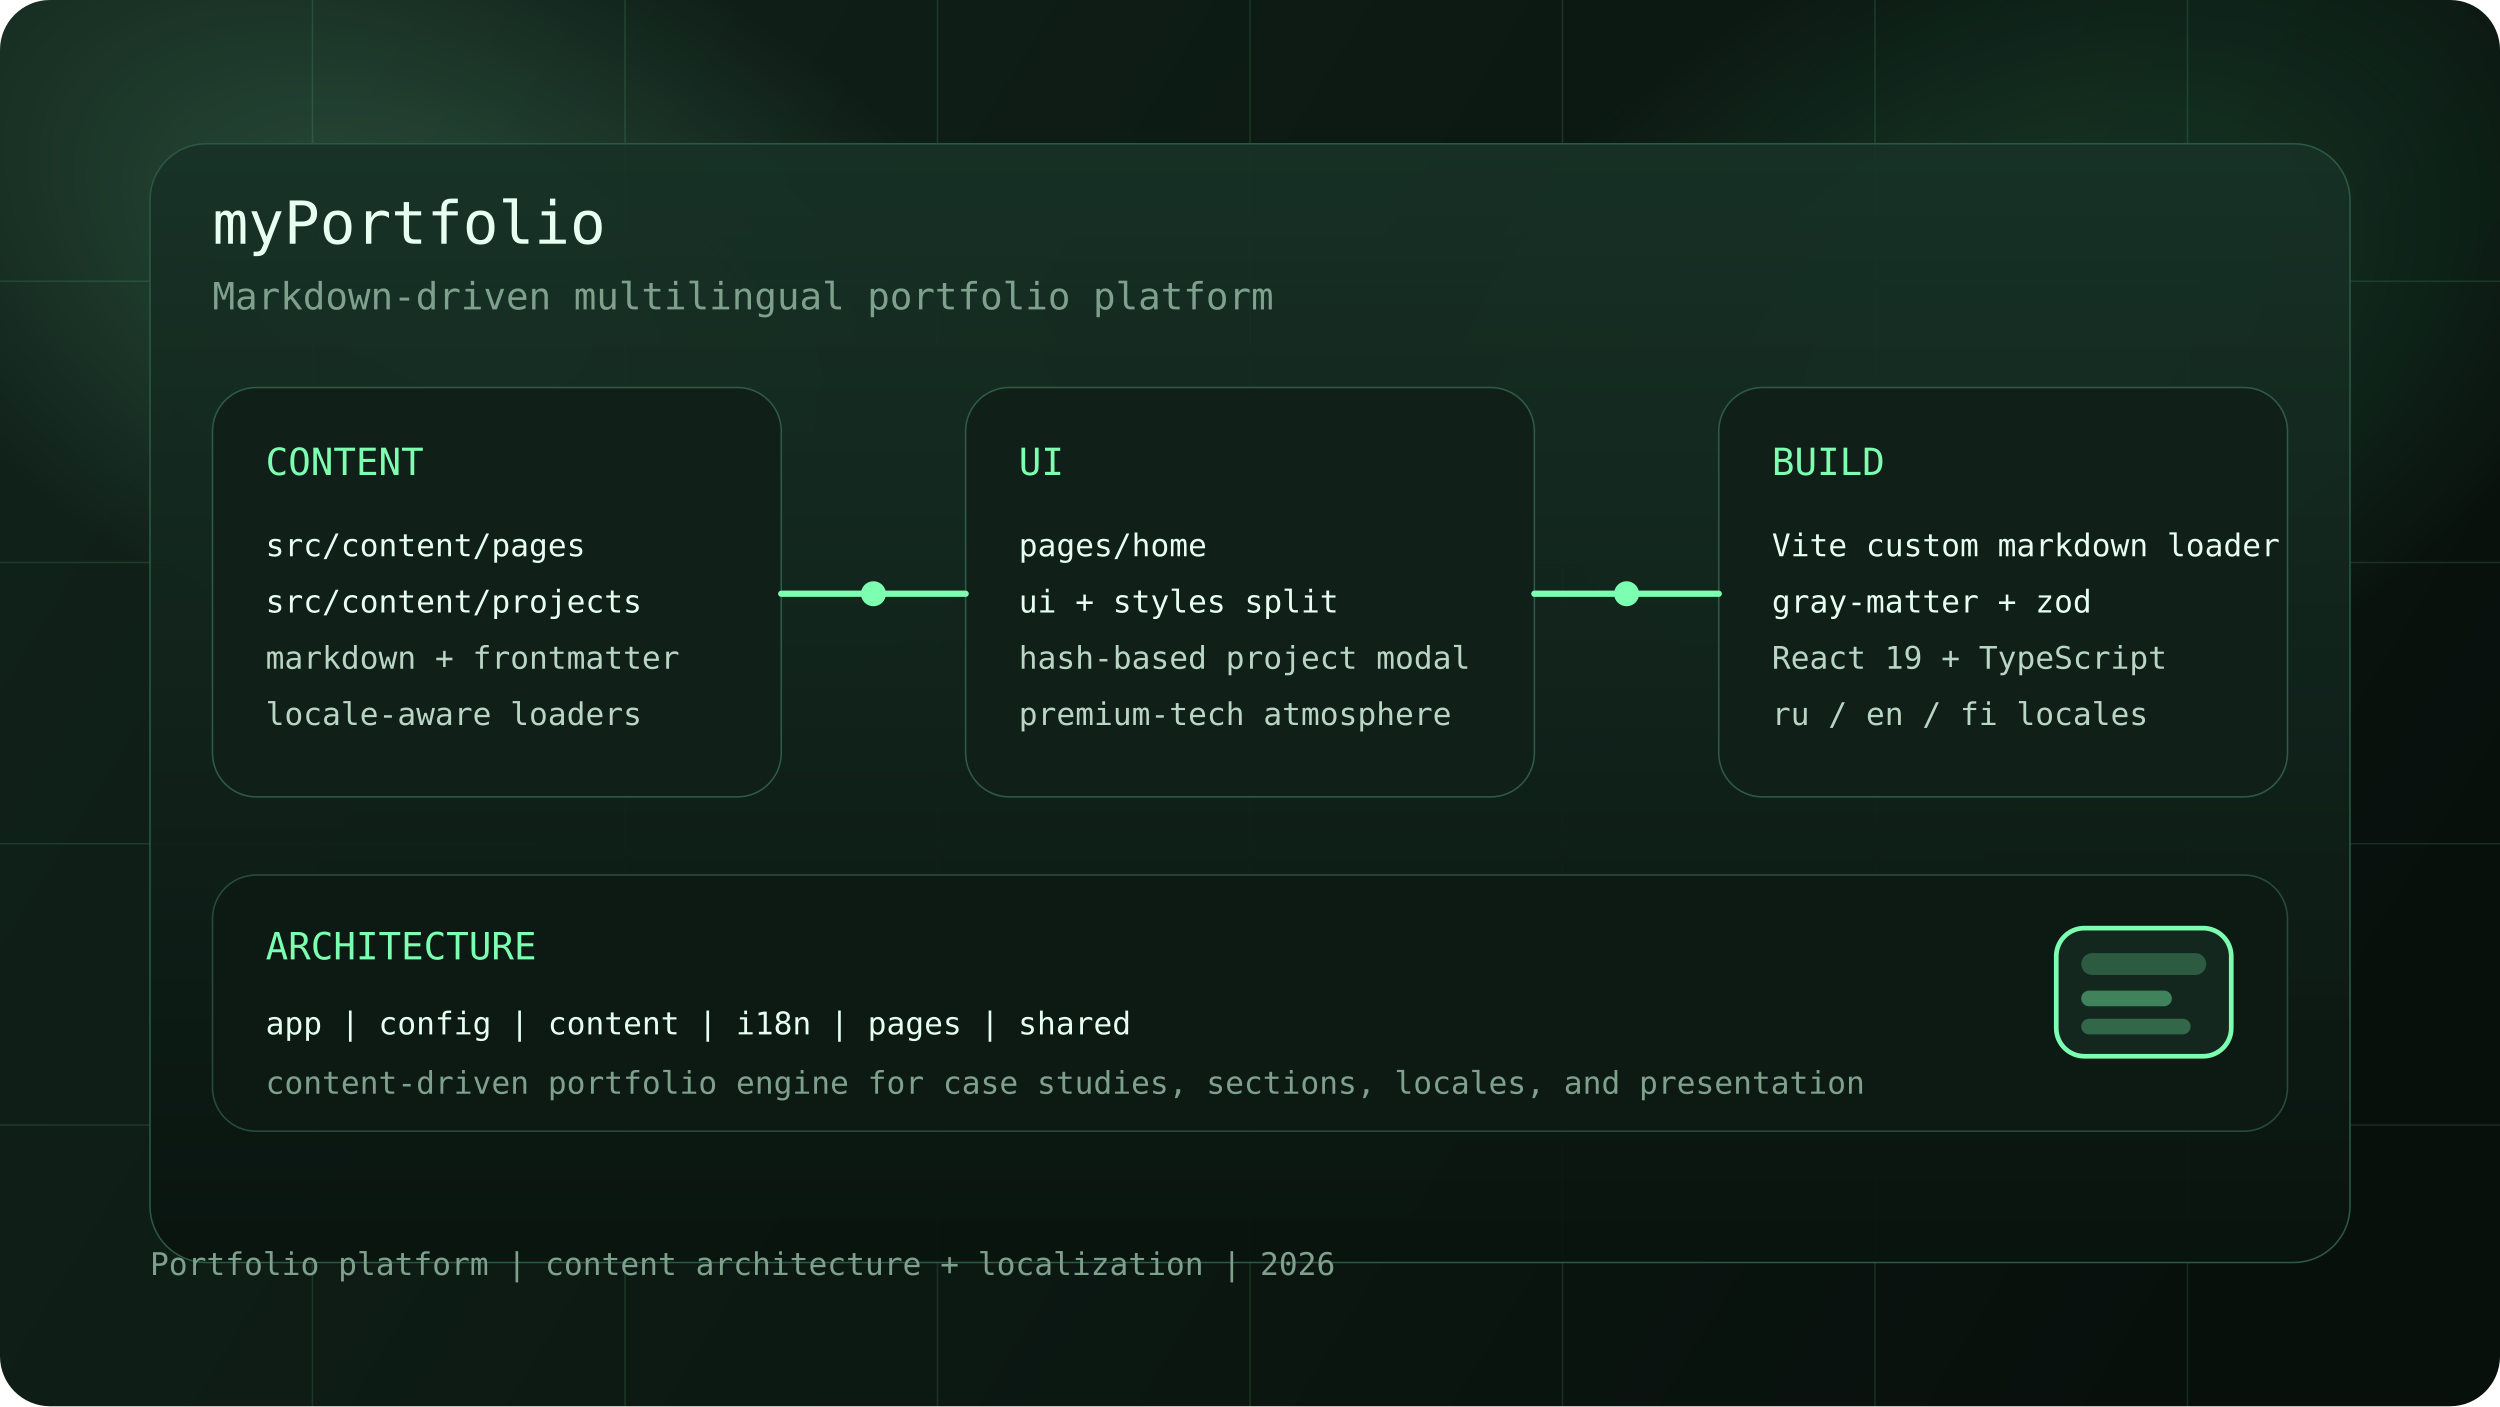
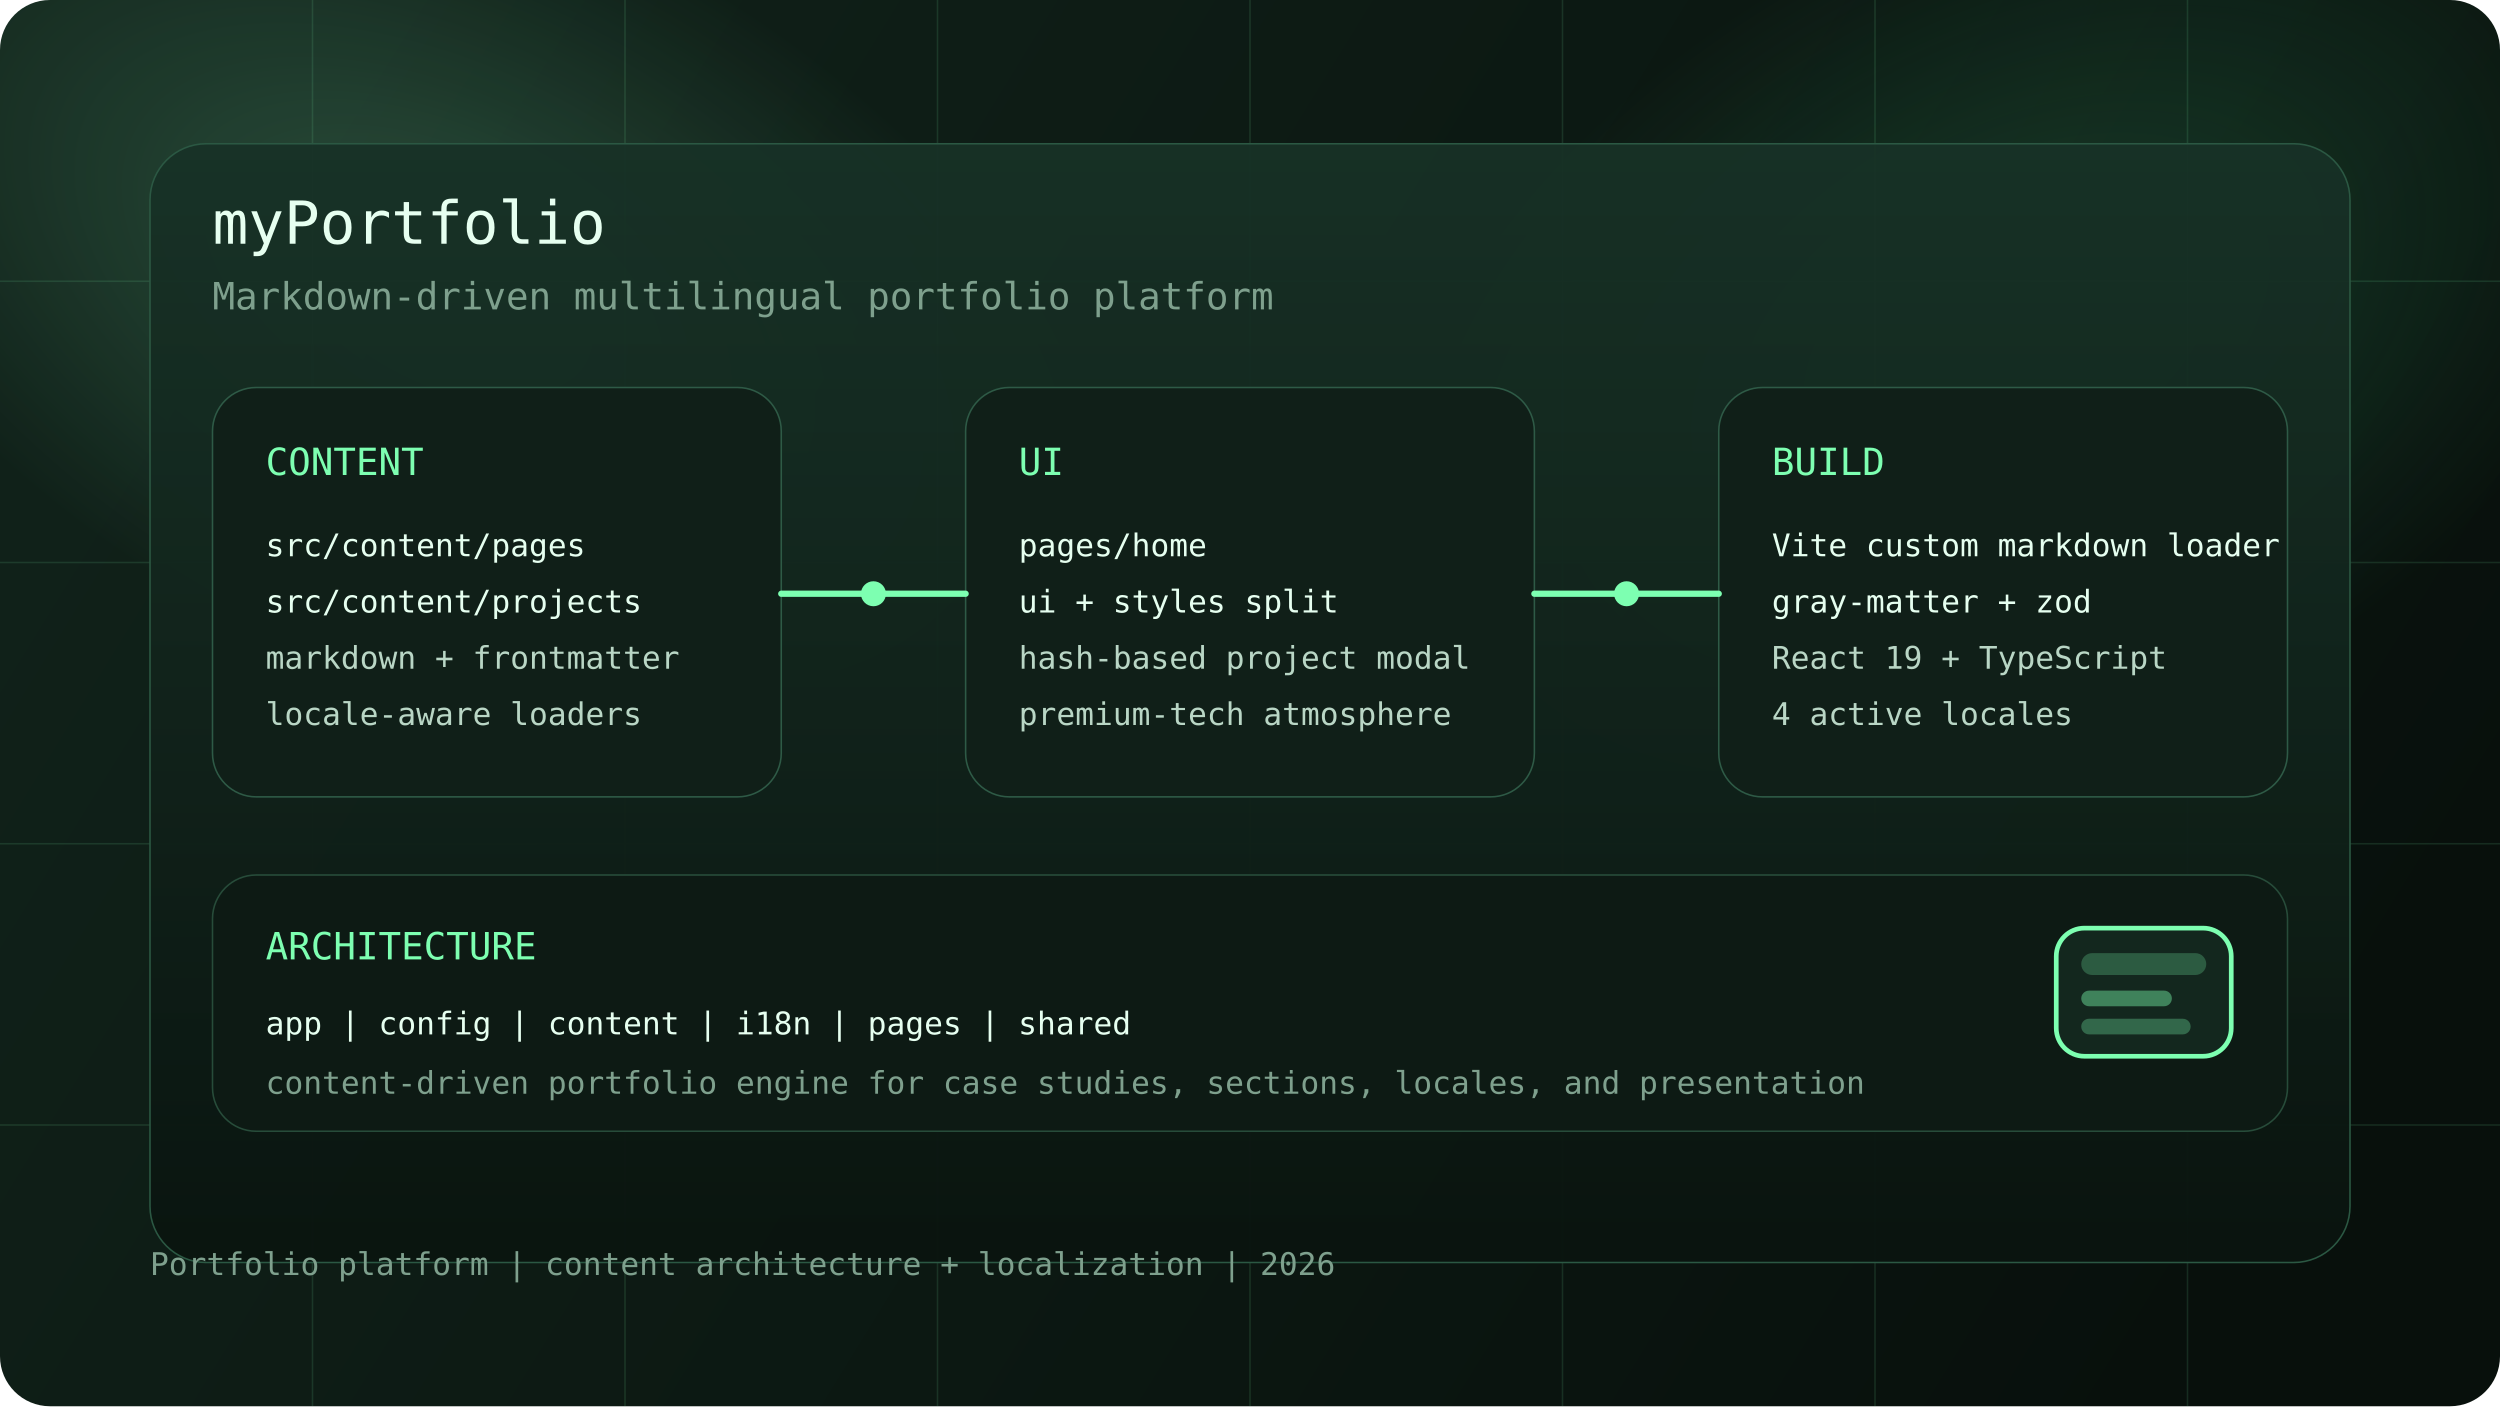
<svg xmlns="http://www.w3.org/2000/svg" width="1600" height="900" viewBox="0 0 1600 900" fill="none">
  <defs>
    <linearGradient id="bg" x1="180" y1="70" x2="1422" y2="836" gradientUnits="userSpaceOnUse">
      <stop stop-color="#102119" />
      <stop offset="1" stop-color="#08100C" />
    </linearGradient>
    <radialGradient id="glowA" cx="0" cy="0" r="1" gradientUnits="userSpaceOnUse" gradientTransform="translate(286 186) rotate(26.4) scale(452 252)">
      <stop stop-color="#8DFFC0" stop-opacity="0.22" />
      <stop offset="1" stop-color="#8DFFC0" stop-opacity="0" />
    </radialGradient>
    <radialGradient id="glowB" cx="0" cy="0" r="1" gradientUnits="userSpaceOnUse" gradientTransform="translate(1292 214) rotate(152.2) scale(434 270)">
      <stop stop-color="#49D48A" stop-opacity="0.22" />
      <stop offset="1" stop-color="#49D48A" stop-opacity="0" />
    </radialGradient>
    <linearGradient id="panel" x1="0" y1="0" x2="0" y2="1">
      <stop stop-color="#173126" stop-opacity="0.94" />
      <stop offset="1" stop-color="#0A140F" stop-opacity="0.98" />
    </linearGradient>
  </defs>
  <rect width="1600" height="900" rx="32" fill="url(#bg)" />
  <rect width="1600" height="900" rx="32" fill="url(#glowA)" />
  <rect width="1600" height="900" rx="32" fill="url(#glowB)" />
  <g opacity="0.12">
    <path d="M0 180H1600" stroke="#7DFFB1" />
    <path d="M0 360H1600" stroke="#7DFFB1" />
    <path d="M0 540H1600" stroke="#7DFFB1" />
    <path d="M0 720H1600" stroke="#7DFFB1" />
    <path d="M200 0V900" stroke="#7DFFB1" />
    <path d="M400 0V900" stroke="#7DFFB1" />
    <path d="M600 0V900" stroke="#7DFFB1" />
    <path d="M800 0V900" stroke="#7DFFB1" />
    <path d="M1000 0V900" stroke="#7DFFB1" />
    <path d="M1200 0V900" stroke="#7DFFB1" />
    <path d="M1400 0V900" stroke="#7DFFB1" />
  </g>
  <rect x="96" y="92" width="1408" height="716" rx="36" fill="url(#panel)" stroke="#2B5843" />
  <text x="136" y="156" fill="#E6FFF0" font-family="monospace" font-size="38">myPortfolio</text>
  <text x="136" y="198" fill="#7EA08D" font-family="monospace" font-size="24">Markdown-driven multilingual portfolio platform</text>
  <rect x="136" y="248" width="364" height="262" rx="28" fill="#101F18" stroke="#2E5A46" />
  <text x="170" y="304" fill="#7DFFB1" font-family="monospace" font-size="24">CONTENT</text>
  <text x="170" y="356" fill="#E6FFF0" font-family="monospace" font-size="20">src/content/pages</text>
  <text x="170" y="392" fill="#E6FFF0" font-family="monospace" font-size="20">src/content/projects</text>
  <text x="170" y="428" fill="#B9D6C5" font-family="monospace" font-size="20">markdown + frontmatter</text>
  <text x="170" y="464" fill="#B9D6C5" font-family="monospace" font-size="20">locale-aware loaders</text>
  <rect x="618" y="248" width="364" height="262" rx="28" fill="#101F18" stroke="#2E5A46" />
  <text x="652" y="304" fill="#7DFFB1" font-family="monospace" font-size="24">UI</text>
  <text x="652" y="356" fill="#E6FFF0" font-family="monospace" font-size="20">pages/home</text>
  <text x="652" y="392" fill="#E6FFF0" font-family="monospace" font-size="20">ui + styles split</text>
  <text x="652" y="428" fill="#B9D6C5" font-family="monospace" font-size="20">hash-based project modal</text>
  <text x="652" y="464" fill="#B9D6C5" font-family="monospace" font-size="20">premium-tech atmosphere</text>
  <rect x="1100" y="248" width="364" height="262" rx="28" fill="#101F18" stroke="#2E5A46" />
  <text x="1134" y="304" fill="#7DFFB1" font-family="monospace" font-size="24">BUILD</text>
  <text x="1134" y="356" fill="#E6FFF0" font-family="monospace" font-size="20">Vite custom markdown loader</text>
  <text x="1134" y="392" fill="#E6FFF0" font-family="monospace" font-size="20">gray-matter + zod</text>
  <text x="1134" y="428" fill="#B9D6C5" font-family="monospace" font-size="20">React 19 + TypeScript</text>
-   <text x="1134" y="464" fill="#B9D6C5" font-family="monospace" font-size="20">ru / en / fi locales</text>
+   <text x="1134" y="464" fill="#B9D6C5" font-family="monospace" font-size="20">4 active locales</text>
  <path d="M500 380H618" stroke="#7DFFB1" stroke-width="4" stroke-linecap="round" />
  <path d="M982 380H1100" stroke="#7DFFB1" stroke-width="4" stroke-linecap="round" />
  <circle cx="559" cy="380" r="8" fill="#7DFFB1" />
  <circle cx="1041" cy="380" r="8" fill="#7DFFB1" />
  <rect x="136" y="560" width="1328" height="164" rx="28" fill="#0D1A14" stroke="#274C3A" />
  <text x="170" y="614" fill="#7DFFB1" font-family="monospace" font-size="24">ARCHITECTURE</text>
  <text x="170" y="662" fill="#E6FFF0" font-family="monospace" font-size="20">app  |  config  |  content  |  i18n  |  pages  |  shared</text>
  <text x="170" y="700" fill="#7EA08D" font-family="monospace" font-size="20">content-driven portfolio engine for case studies, sections, locales, and presentation</text>
  <g transform="translate(1316 594)">
    <rect x="0" y="0" width="112" height="82" rx="18" fill="#13271E" stroke="#7DFFB1" stroke-width="3" />
    <rect x="16" y="16" width="80" height="14" rx="7" fill="#7DFFB1" fill-opacity="0.24" />
    <rect x="16" y="40" width="58" height="10" rx="5" fill="#7DFFB1" fill-opacity="0.42" />
    <rect x="16" y="58" width="70" height="10" rx="5" fill="#7DFFB1" fill-opacity="0.3" />
  </g>
  <text x="96" y="816" fill="#7EA08D" font-family="monospace" font-size="20">Portfolio platform  |  content architecture + localization  |  2026</text>
</svg>
